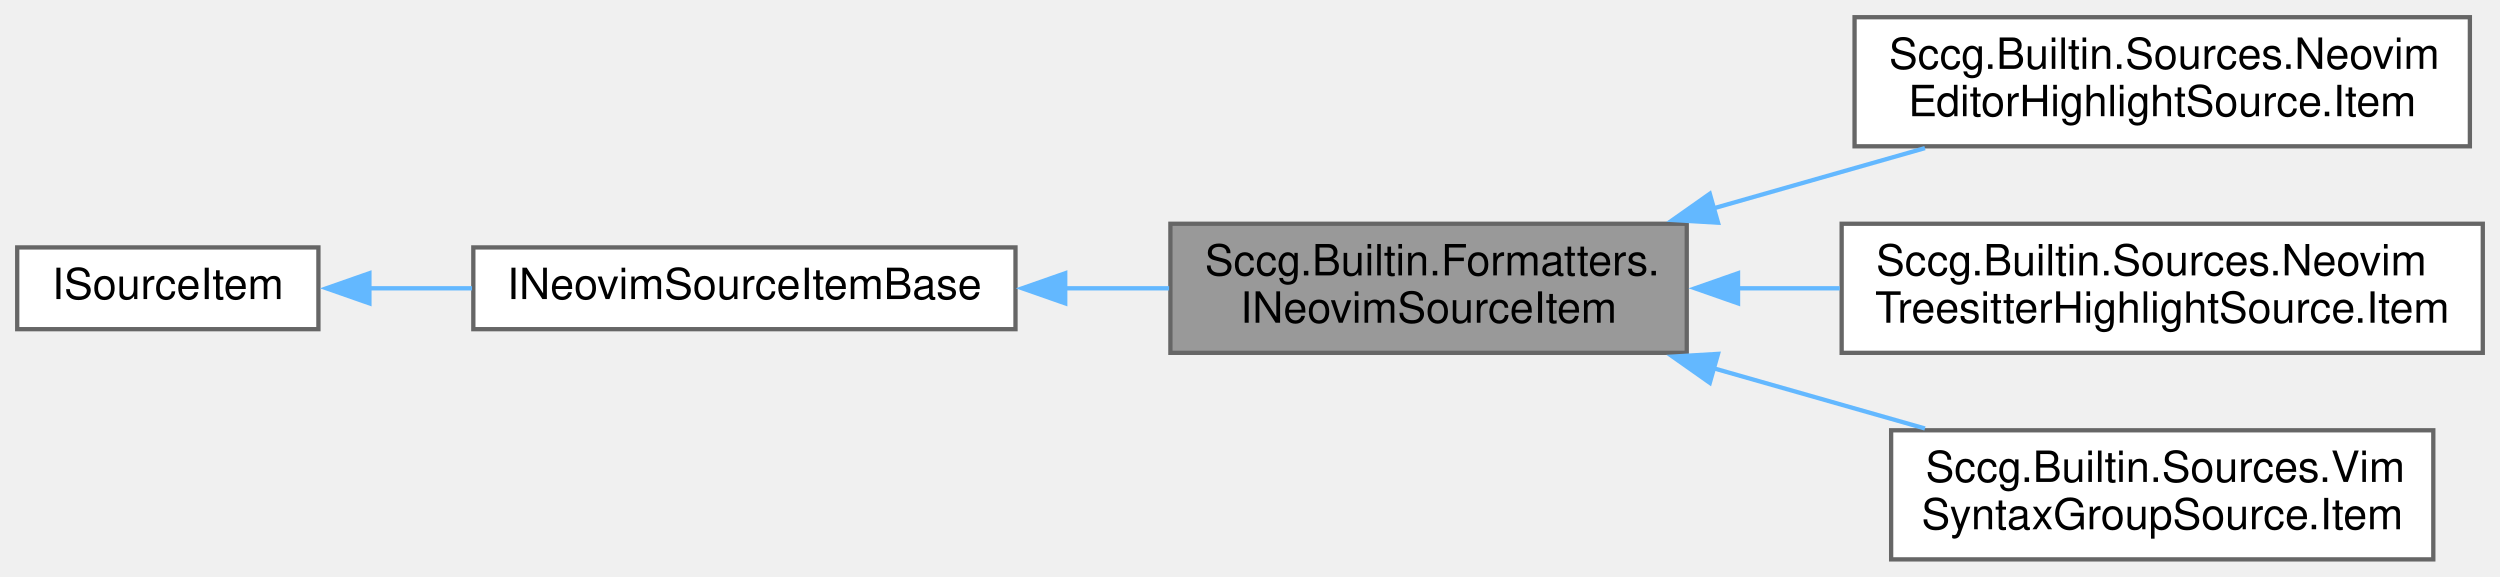
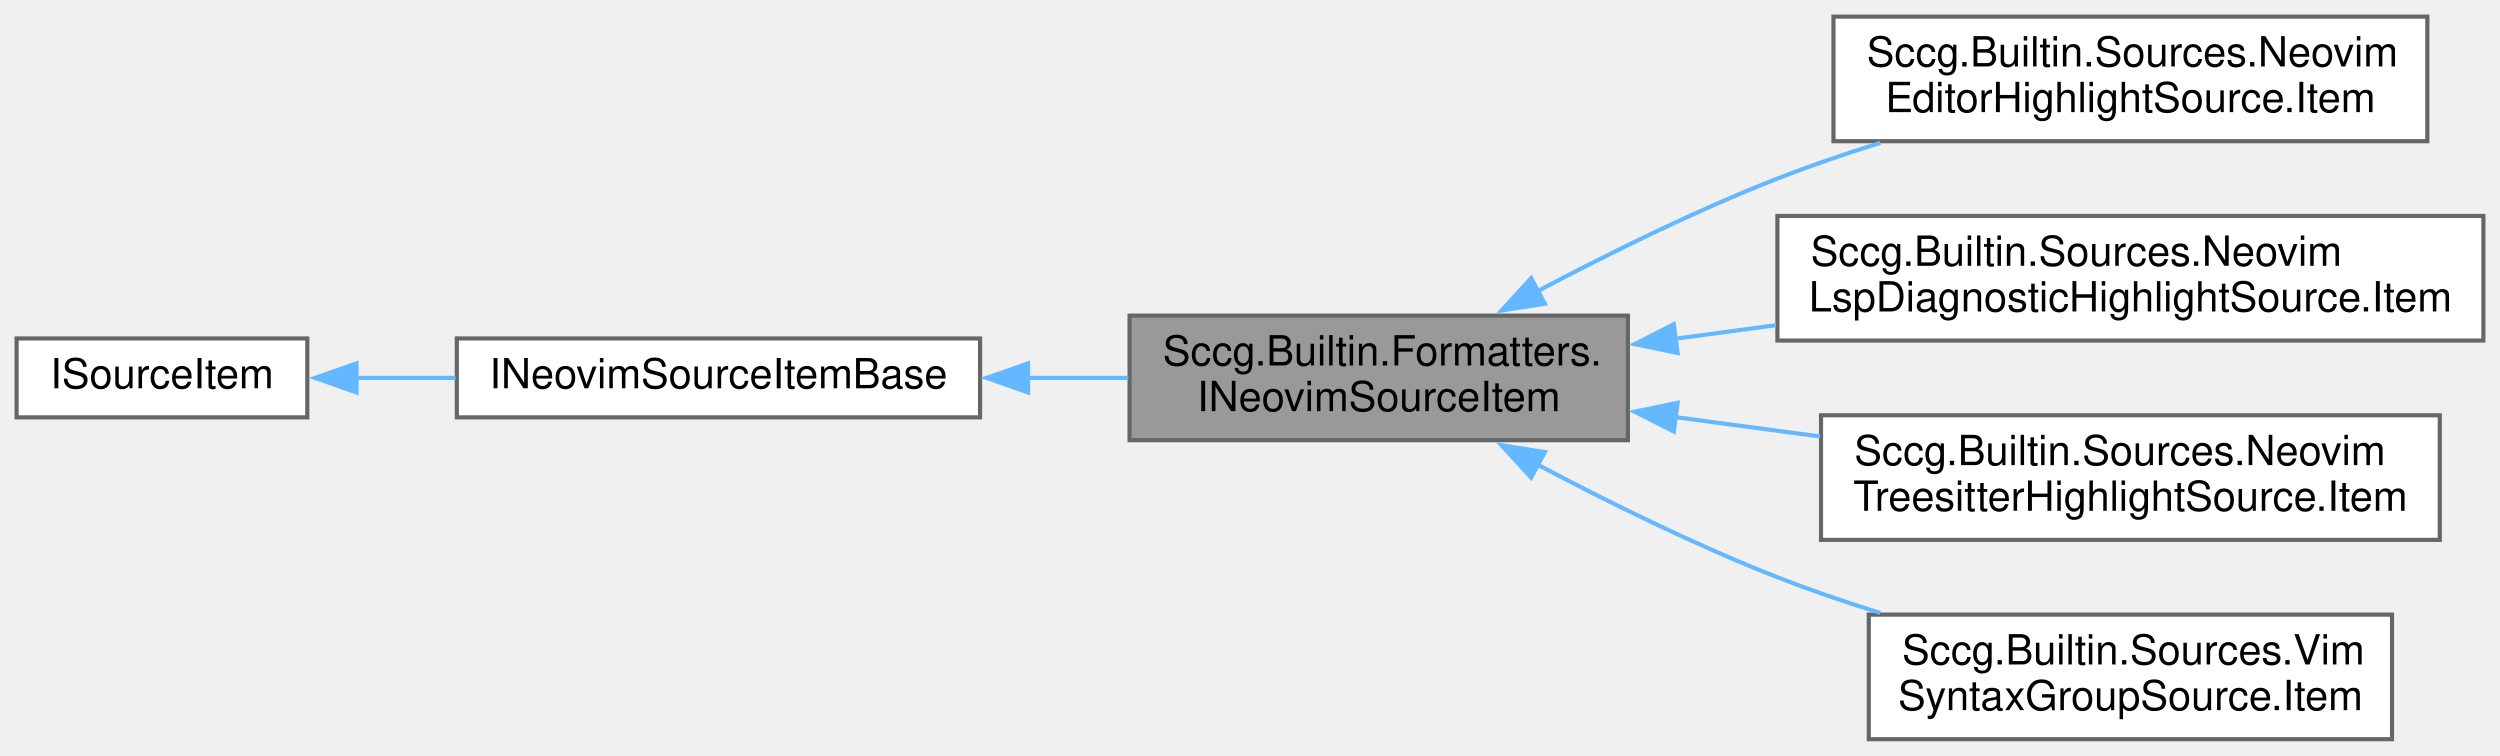
- <svg xmlns="http://www.w3.org/2000/svg" xmlns:xlink="http://www.w3.org/1999/xlink" width="581pt" height="134pt" viewBox="0.00 0.00 581.00 134.00">
-   <g id="graph0" class="graph" transform="scale(1 1) rotate(0) translate(4 130)">
+ <svg xmlns="http://www.w3.org/2000/svg" xmlns:xlink="http://www.w3.org/1999/xlink" width="602pt" height="182pt" viewBox="0.00 0.00 602.00 182.00">
+   <g id="graph0" class="graph" transform="scale(1 1) rotate(0) translate(4 178)">
    <g id="node1" class="node">
      <g id="a_node1">
        <a xlink:title=" ">
-           <polygon fill="#999999" stroke="#666666" points="388,-78 268,-78 268,-48 388,-48 388,-78" />
-           <text text-anchor="start" x="276" y="-66" font-family="Helvetica,sans-Serif" font-size="10.00">Sccg.Builtin.Formatters.</text>
-           <text text-anchor="middle" x="328" y="-55" font-family="Helvetica,sans-Serif" font-size="10.00">INeovimSourceItem</text>
+           <polygon fill="#999999" stroke="#666666" points="388,-102 268,-102 268,-72 388,-72 388,-102" />
+           <text text-anchor="start" x="276" y="-90" font-family="Helvetica,sans-Serif" font-size="10.00">Sccg.Builtin.Formatters.</text>
+           <text text-anchor="middle" x="328" y="-79" font-family="Helvetica,sans-Serif" font-size="10.00">INeovimSourceItem</text>
        </a>
      </g>
    </g>
    <g id="node4" class="node">
      <g id="a_node4">
        <a xlink:href="classSccg_1_1Builtin_1_1Sources_1_1NeovimEditorHighlightSource_1_1Item.html" target="_top" xlink:title=" ">
-           <polygon fill="white" stroke="#666666" points="570,-126 427,-126 427,-96 570,-96 570,-126" />
-           <text text-anchor="start" x="435" y="-114" font-family="Helvetica,sans-Serif" font-size="10.00">Sccg.Builtin.Sources.Neovim</text>
-           <text text-anchor="middle" x="498.5" y="-103" font-family="Helvetica,sans-Serif" font-size="10.00">EditorHighlightSource.Item</text>
+           <polygon fill="white" stroke="#666666" points="580.5,-174 437.5,-174 437.5,-144 580.5,-144 580.5,-174" />
+           <text text-anchor="start" x="445.5" y="-162" font-family="Helvetica,sans-Serif" font-size="10.00">Sccg.Builtin.Sources.Neovim</text>
+           <text text-anchor="middle" x="509" y="-151" font-family="Helvetica,sans-Serif" font-size="10.00">EditorHighlightSource.Item</text>
        </a>
      </g>
    </g>
    <g id="edge3" class="edge">
-       <path fill="none" stroke="#63b8ff" d="M394.29,-81.6C410.51,-86.22 427.73,-91.13 443.36,-95.58" />
-       <polygon fill="#63b8ff" stroke="#63b8ff" points="395.27,-78.24 384.7,-78.87 393.36,-84.97 395.27,-78.24" />
+       <path fill="none" stroke="#63b8ff" d="M365.92,-107.71C383.21,-116.87 404.29,-127.29 424,-135 431.91,-138.1 440.38,-140.99 448.78,-143.61" />
+       <polygon fill="#63b8ff" stroke="#63b8ff" points="368.01,-104.86 357.55,-103.21 364.7,-111.03 368.01,-104.86" />
    </g>
    <g id="node5" class="node">
      <g id="a_node5">
-         <a xlink:href="classSccg_1_1Builtin_1_1Sources_1_1NeovimTreesitterHighlightSource_1_1Item.html" target="_top" xlink:title=" ">
-           <polygon fill="white" stroke="#666666" points="573,-78 424,-78 424,-48 573,-48 573,-78" />
-           <text text-anchor="start" x="432" y="-66" font-family="Helvetica,sans-Serif" font-size="10.00">Sccg.Builtin.Sources.Neovim</text>
-           <text text-anchor="middle" x="498.5" y="-55" font-family="Helvetica,sans-Serif" font-size="10.00">TreesitterHighlightSource.Item</text>
+         <a xlink:href="classSccg_1_1Builtin_1_1Sources_1_1NeovimLspDiagnosticHighlightSource_1_1Item.html" target="_top" xlink:title=" ">
+           <polygon fill="white" stroke="#666666" points="594,-126 424,-126 424,-96 594,-96 594,-126" />
+           <text text-anchor="start" x="432" y="-114" font-family="Helvetica,sans-Serif" font-size="10.00">Sccg.Builtin.Sources.Neovim</text>
+           <text text-anchor="middle" x="509" y="-103" font-family="Helvetica,sans-Serif" font-size="10.00">LspDiagnosticHighlightSource.Item</text>
        </a>
      </g>
    </g>
    <g id="edge4" class="edge">
-       <path fill="none" stroke="#63b8ff" d="M399.78,-63C407.64,-63 415.67,-63 423.57,-63" />
-       <polygon fill="#63b8ff" stroke="#63b8ff" points="399.92,-59.5 389.92,-63 399.92,-66.5 399.92,-59.5" />
+       <path fill="none" stroke="#63b8ff" d="M399.27,-96.42C407.29,-97.5 415.52,-98.6 423.69,-99.7" />
+       <polygon fill="#63b8ff" stroke="#63b8ff" points="399.98,-92.99 389.61,-95.13 399.05,-99.92 399.98,-92.99" />
    </g>
    <g id="node6" class="node">
      <g id="a_node6">
-         <a xlink:href="classSccg_1_1Builtin_1_1Sources_1_1VimSyntaxGroupSource_1_1Item.html" target="_top" xlink:title=" ">
-           <polygon fill="white" stroke="#666666" points="561.5,-30 435.5,-30 435.5,0 561.5,0 561.5,-30" />
-           <text text-anchor="start" x="443.5" y="-18" font-family="Helvetica,sans-Serif" font-size="10.00">Sccg.Builtin.Sources.Vim</text>
-           <text text-anchor="middle" x="498.5" y="-7" font-family="Helvetica,sans-Serif" font-size="10.00">SyntaxGroupSource.Item</text>
+         <a xlink:href="classSccg_1_1Builtin_1_1Sources_1_1NeovimTreesitterHighlightSource_1_1Item.html" target="_top" xlink:title=" ">
+           <polygon fill="white" stroke="#666666" points="583.5,-78 434.5,-78 434.5,-48 583.5,-48 583.5,-78" />
+           <text text-anchor="start" x="442.5" y="-66" font-family="Helvetica,sans-Serif" font-size="10.00">Sccg.Builtin.Sources.Neovim</text>
+           <text text-anchor="middle" x="509" y="-55" font-family="Helvetica,sans-Serif" font-size="10.00">TreesitterHighlightSource.Item</text>
        </a>
      </g>
    </g>
    <g id="edge5" class="edge">
-       <path fill="none" stroke="#63b8ff" d="M394.29,-44.4C410.51,-39.78 427.73,-34.87 443.36,-30.42" />
-       <polygon fill="#63b8ff" stroke="#63b8ff" points="393.36,-41.03 384.7,-47.13 395.27,-47.76 393.36,-41.03" />
+       <path fill="none" stroke="#63b8ff" d="M399.39,-77.56C410.84,-76.03 422.74,-74.43 434.27,-72.89" />
+       <polygon fill="#63b8ff" stroke="#63b8ff" points="399.05,-74.08 389.61,-78.87 399.98,-81.01 399.05,-74.08" />
+     </g>
+     <g id="node7" class="node">
+       <g id="a_node7">
+         <a xlink:href="classSccg_1_1Builtin_1_1Sources_1_1VimSyntaxGroupSource_1_1Item.html" target="_top" xlink:title=" ">
+           <polygon fill="white" stroke="#666666" points="572,-30 446,-30 446,0 572,0 572,-30" />
+           <text text-anchor="start" x="454" y="-18" font-family="Helvetica,sans-Serif" font-size="10.00">Sccg.Builtin.Sources.Vim</text>
+           <text text-anchor="middle" x="509" y="-7" font-family="Helvetica,sans-Serif" font-size="10.00">SyntaxGroupSource.Item</text>
+         </a>
+       </g>
+     </g>
+     <g id="edge6" class="edge">
+       <path fill="none" stroke="#63b8ff" d="M365.92,-66.29C383.21,-57.13 404.29,-46.71 424,-39 431.91,-35.9 440.38,-33.01 448.78,-30.39" />
+       <polygon fill="#63b8ff" stroke="#63b8ff" points="364.7,-62.97 357.55,-70.79 368.01,-69.14 364.7,-62.97" />
    </g>
    <g id="node2" class="node">
      <g id="a_node2">
        <a xlink:href="interfaceSccg_1_1Builtin_1_1Sources_1_1Internal_1_1INeovimSourceItemBase.html" target="_top" xlink:title=" ">
-           <polygon fill="white" stroke="#666666" points="232,-72.5 106,-72.5 106,-53.5 232,-53.5 232,-72.5" />
-           <text text-anchor="middle" x="169" y="-60.5" font-family="Helvetica,sans-Serif" font-size="10.00">INeovimSourceItemBase</text>
+           <polygon fill="white" stroke="#666666" points="232,-96.5 106,-96.5 106,-77.5 232,-77.5 232,-96.5" />
+           <text text-anchor="middle" x="169" y="-84.5" font-family="Helvetica,sans-Serif" font-size="10.00">INeovimSourceItemBase</text>
        </a>
      </g>
    </g>
    <g id="edge1" class="edge">
-       <path fill="none" stroke="#63b8ff" d="M243.46,-63C251.58,-63 259.78,-63 267.7,-63" />
-       <polygon fill="#63b8ff" stroke="#63b8ff" points="243.56,-59.5 233.56,-63 243.56,-66.5 243.56,-59.5" />
+       <path fill="none" stroke="#63b8ff" d="M243.46,-87C251.58,-87 259.78,-87 267.7,-87" />
+       <polygon fill="#63b8ff" stroke="#63b8ff" points="243.56,-83.5 233.56,-87 243.56,-90.5 243.56,-83.5" />
    </g>
    <g id="node3" class="node">
      <g id="a_node3">
        <a xlink:href="interfaceSccg_1_1Core_1_1ISourceItem.html" target="_top" xlink:title=" ">
-           <polygon fill="white" stroke="#666666" points="70,-72.5 0,-72.5 0,-53.5 70,-53.5 70,-72.5" />
-           <text text-anchor="middle" x="35" y="-60.5" font-family="Helvetica,sans-Serif" font-size="10.00">ISourceItem</text>
+           <polygon fill="white" stroke="#666666" points="70,-96.5 0,-96.5 0,-77.5 70,-77.5 70,-96.5" />
+           <text text-anchor="middle" x="35" y="-84.5" font-family="Helvetica,sans-Serif" font-size="10.00">ISourceItem</text>
        </a>
      </g>
    </g>
    <g id="edge2" class="edge">
-       <path fill="none" stroke="#63b8ff" d="M81.71,-63C89.46,-63 97.62,-63 105.7,-63" />
-       <polygon fill="#63b8ff" stroke="#63b8ff" points="81.85,-59.5 71.85,-63 81.85,-66.5 81.85,-59.5" />
+       <path fill="none" stroke="#63b8ff" d="M81.71,-87C89.46,-87 97.62,-87 105.7,-87" />
+       <polygon fill="#63b8ff" stroke="#63b8ff" points="81.85,-83.5 71.85,-87 81.85,-90.5 81.85,-83.5" />
    </g>
  </g>
</svg>
